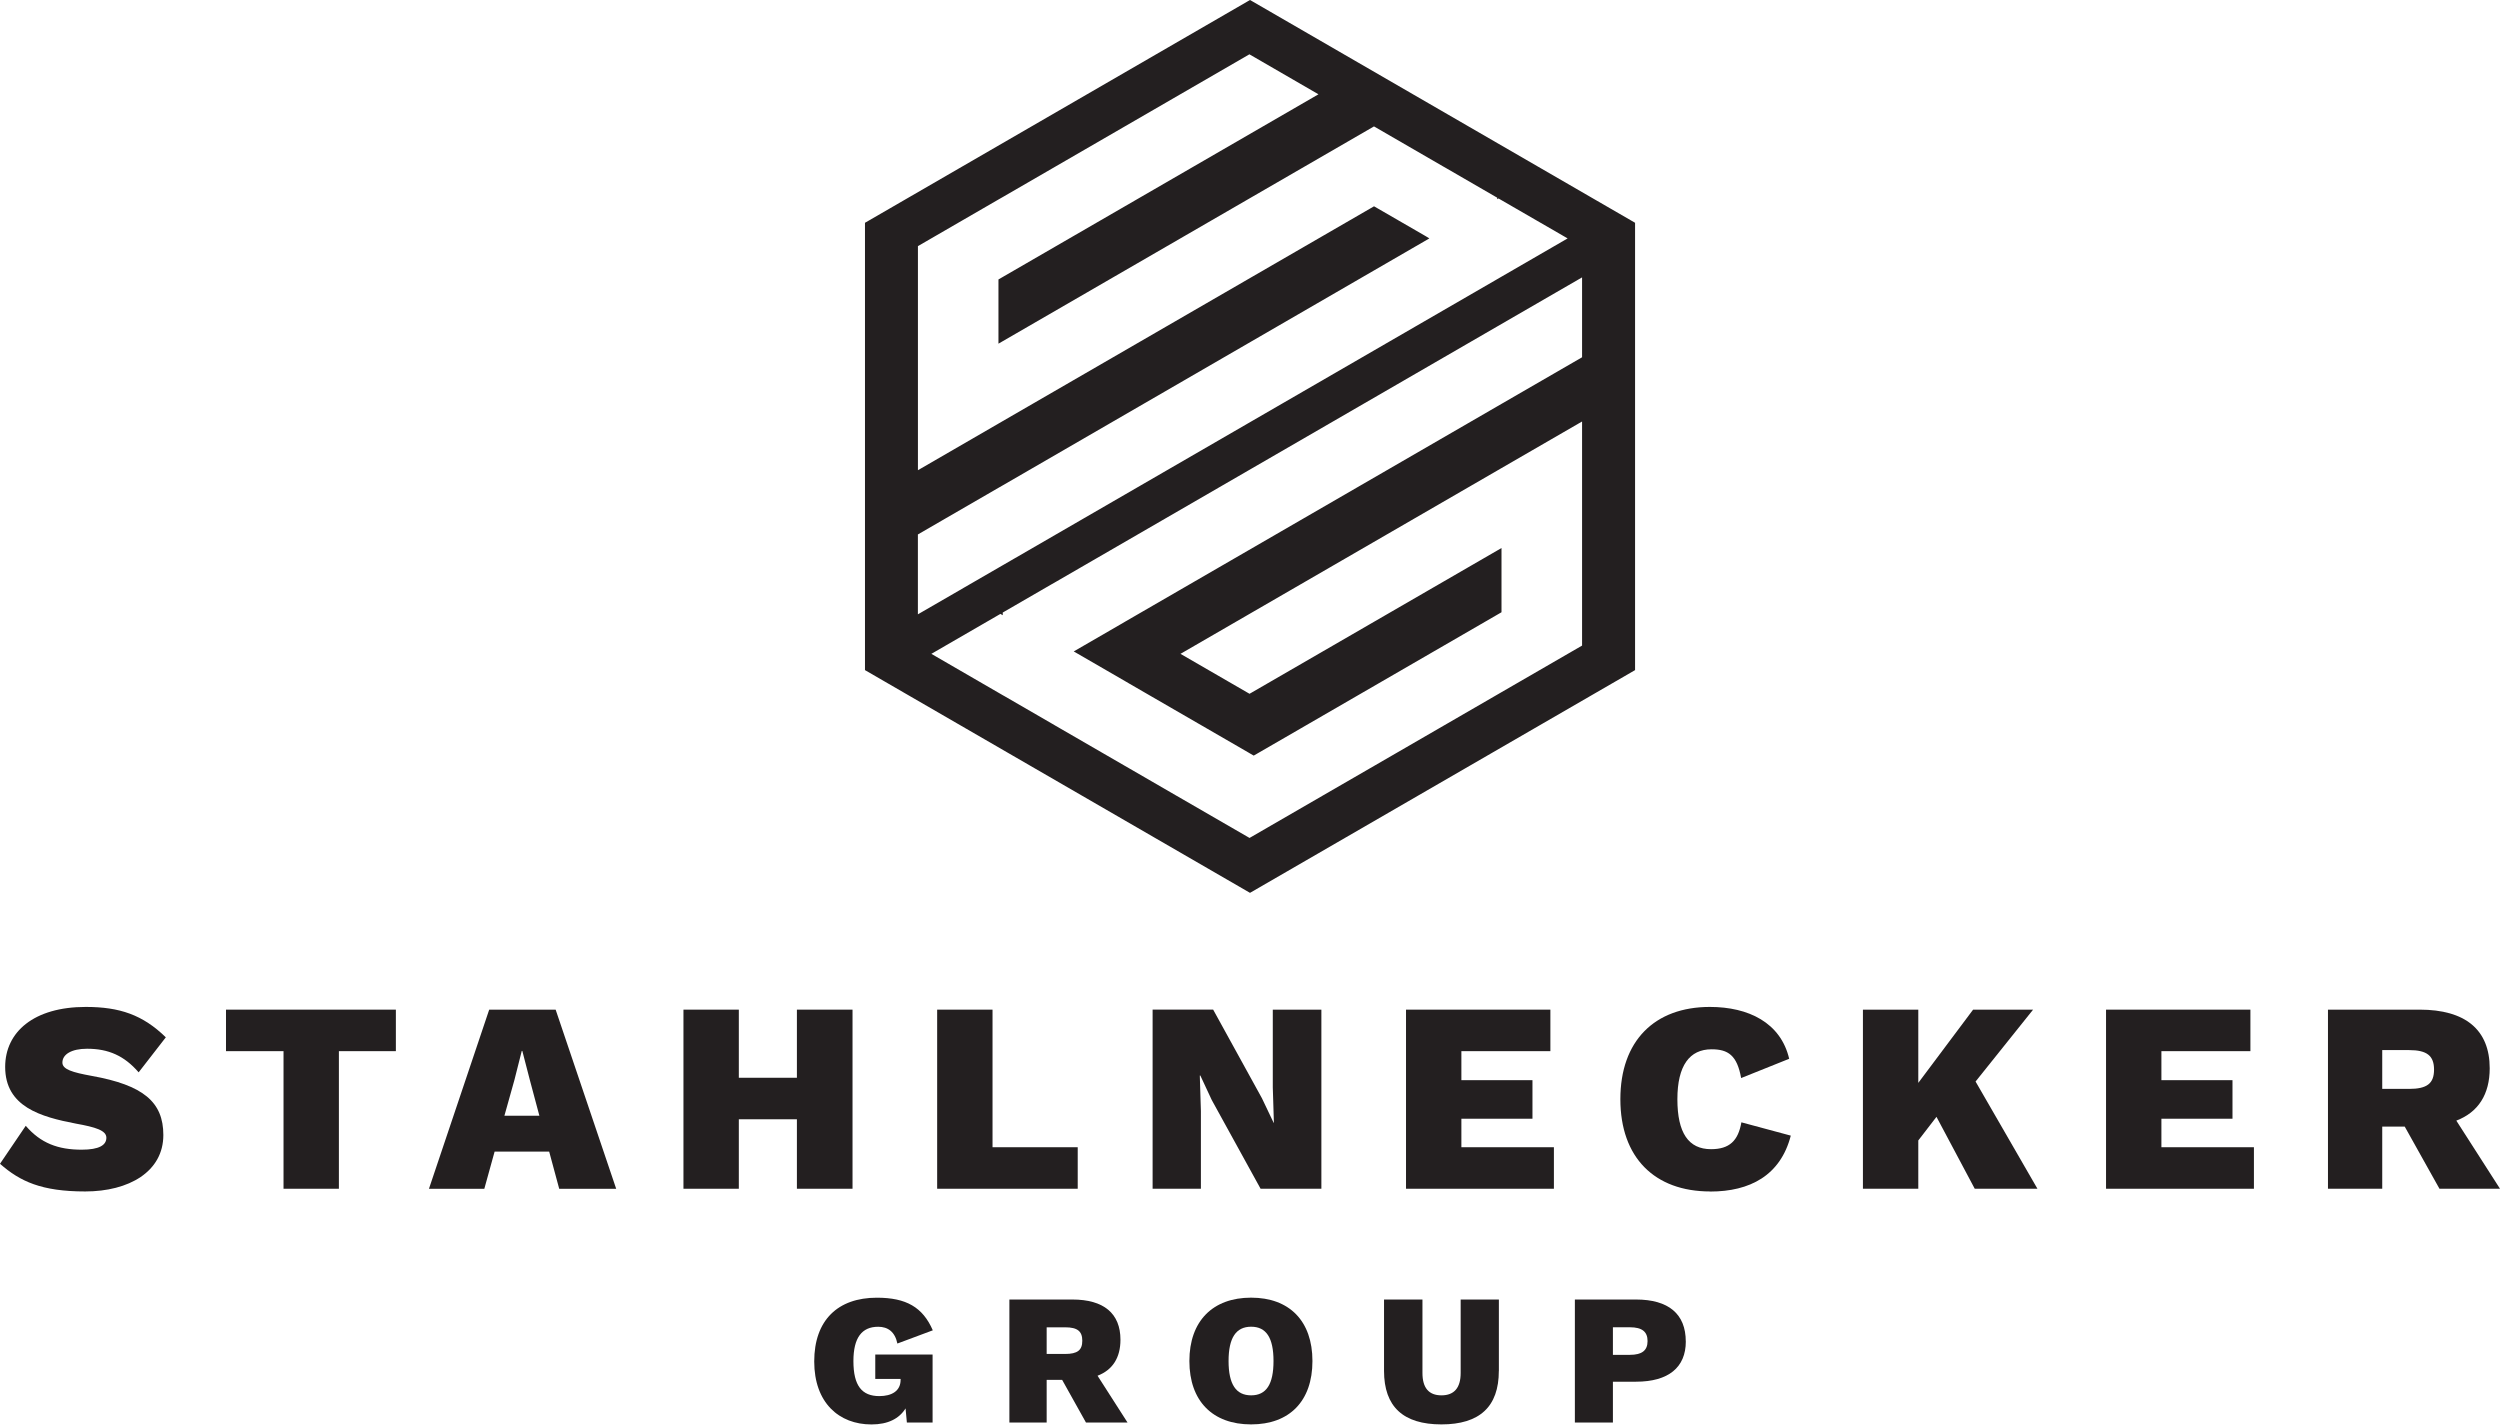
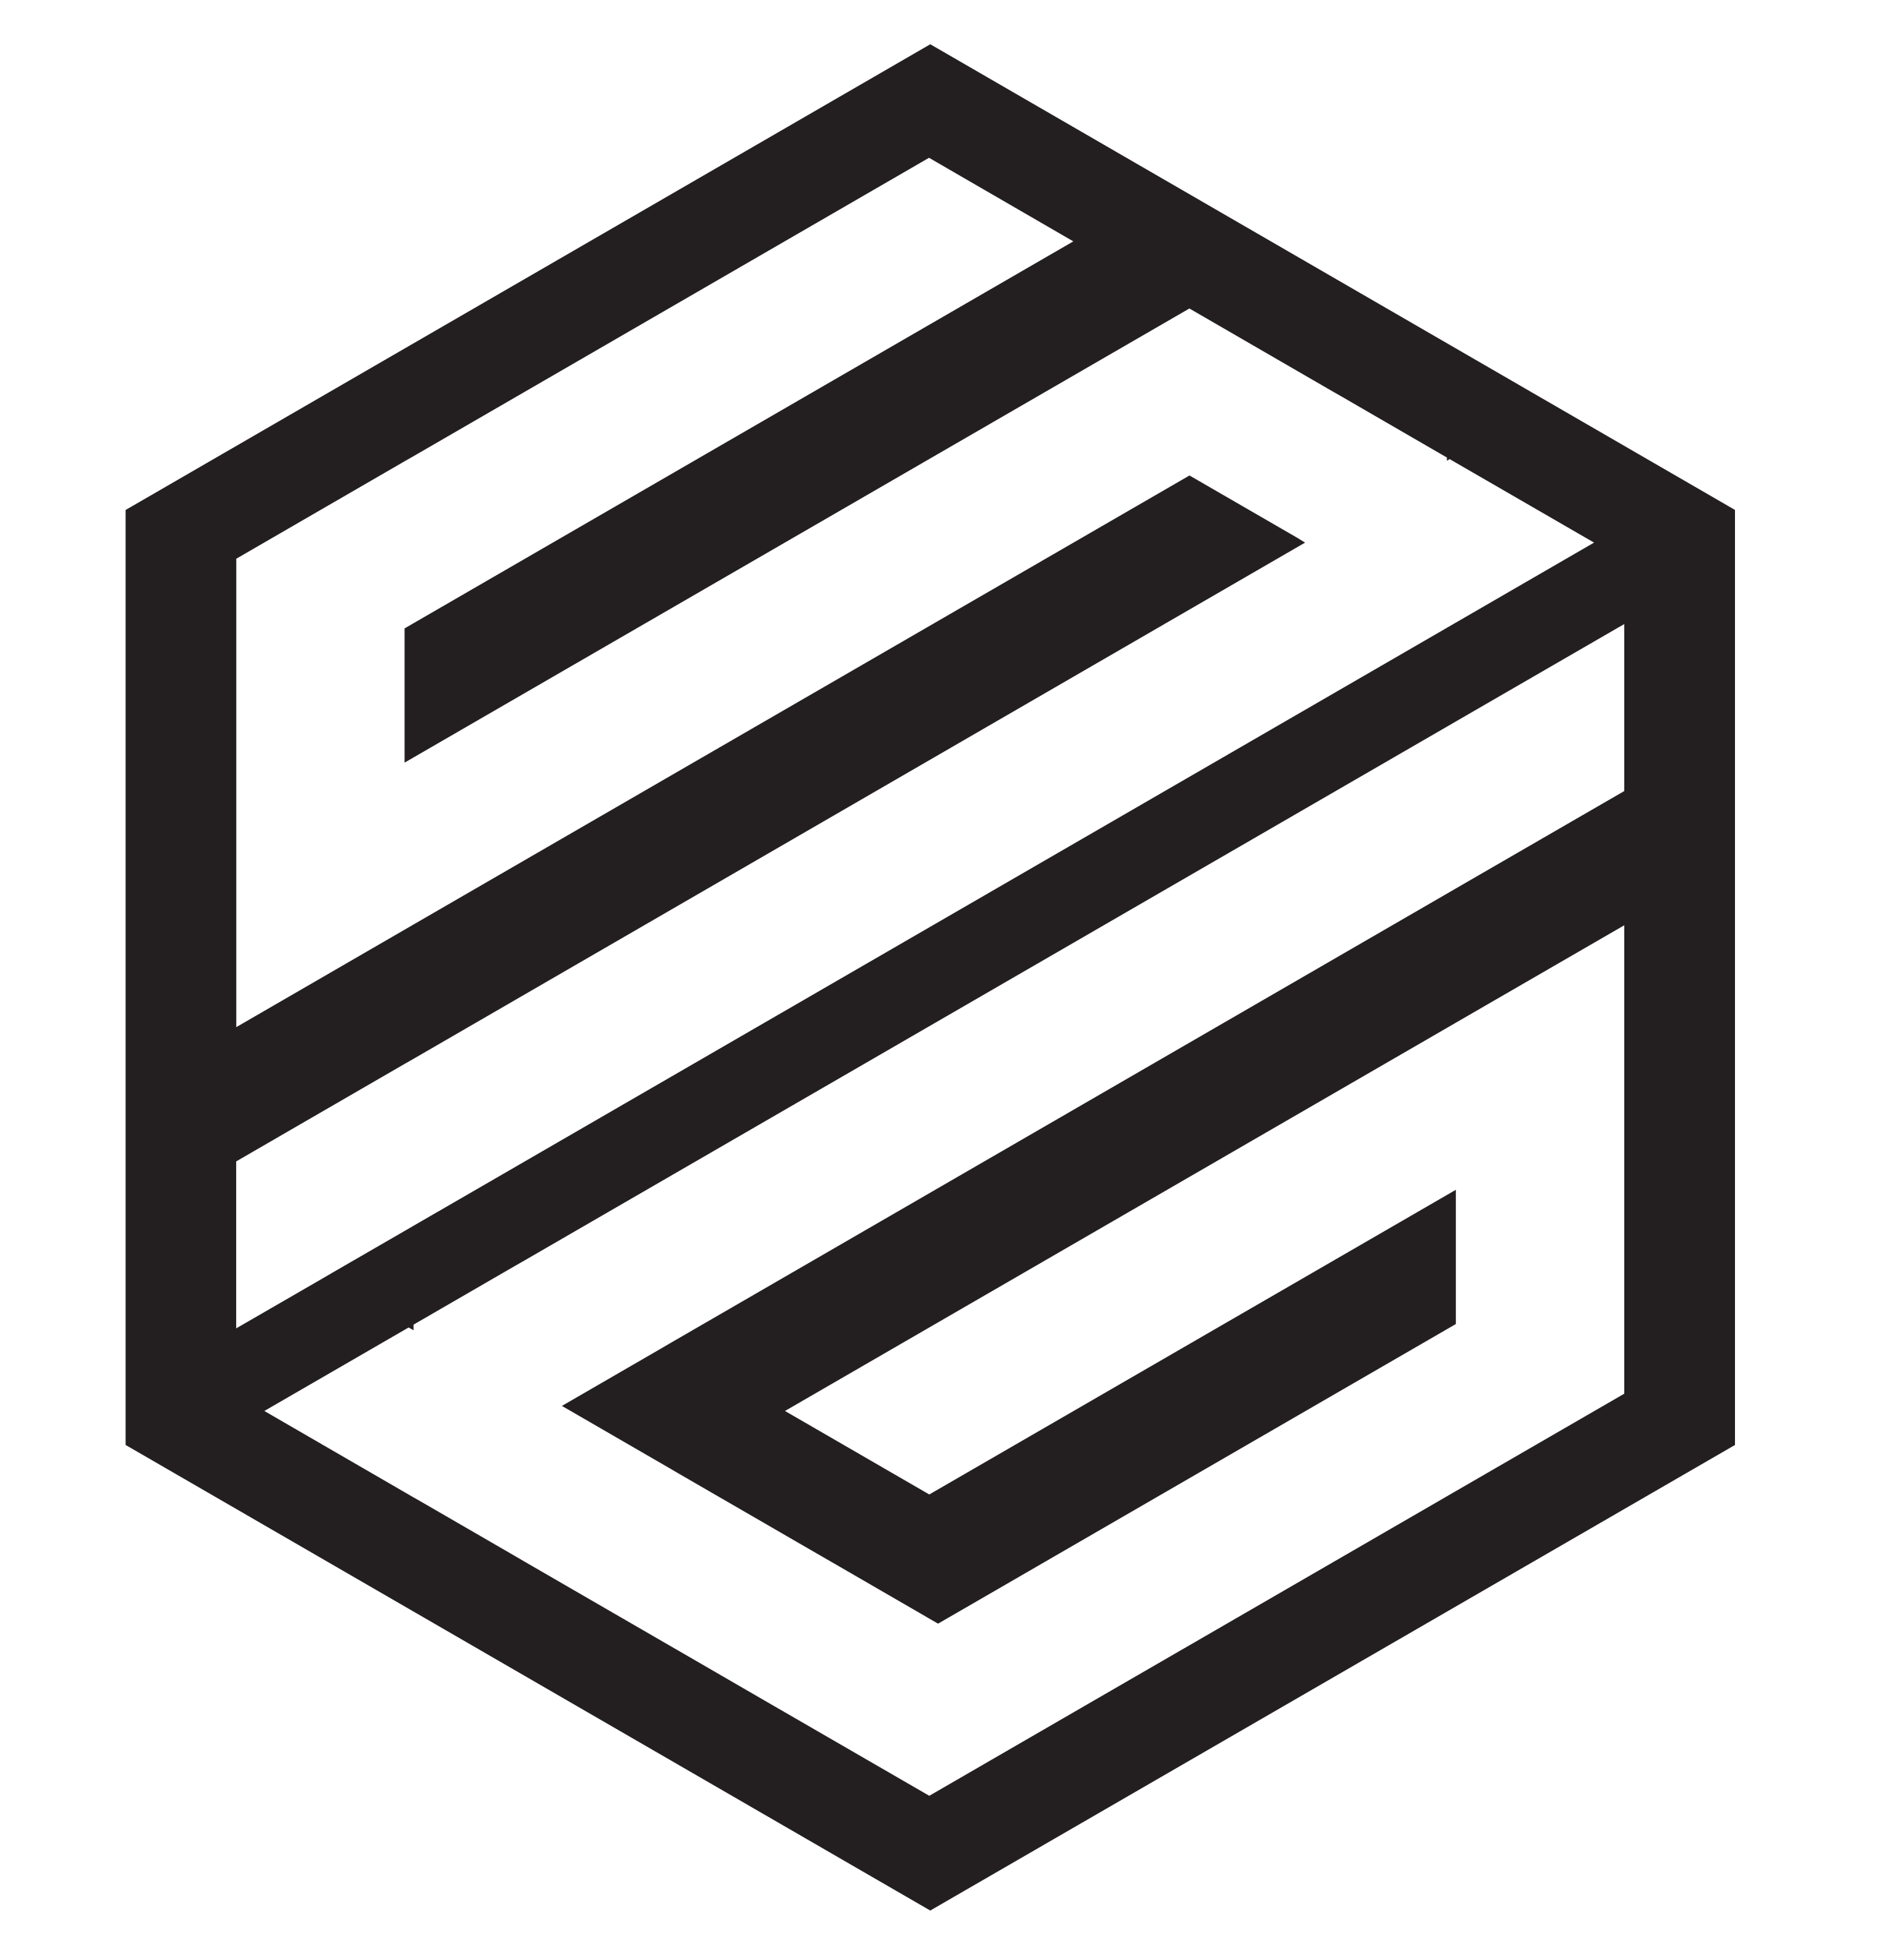
- <svg xmlns="http://www.w3.org/2000/svg" id="Layer_1" data-name="Layer 1" viewBox="0 0 590.16 336.25">
+ <svg xmlns="http://www.w3.org/2000/svg" id="Layer_1" data-name="Layer 1" viewBox="190 -5 215 220">
  <defs>
    <style>
      .cls-1 {
        fill: #231f20;
      }
    </style>
  </defs>
  <path class="cls-1" d="M295.83.43l-.75-.43-90.14,52.16-.75.43v105.6l90.89,52.58,90.9-52.58V52.59L295.83.43ZM373.47,84.34l-19.02,11-1,.58-87.88,50.85-.99.58-11.11,6.43.99.57,11.11,6.43.99.58,16.3,9.43.99.57,10.92,6.32.2.12.99.57,11.12-6.43,1-.58,45.37-26.25,1-.58v-15.16l-1,.58-58.48,33.83-16.3-9.43,74.78-43.27,1-.58,19.02-11v52.9l-19.02,11-1,.58-29.07,16.82-.99.57-11.12,6.43-1,.58-16.3,9.43-16.31-9.43-.99-.57-11.12-6.44-.99-.57-16.3-9.43-.99-.58-11.11-6.43-.45-.25-.55-.32-.45-.26-15.85-9.18,15.85-9.17.45-.26.55.31v-.63l.45-.26,11.11-6.43,1-.57,104.18-60.28,1-.58,19.02-11v18.86ZM216.69,126.16l5.63-3.26,1-.58,12.39-7.17,1-.57,100.71-58.3-.7-.43-.25-.15-11.12-6.43-.99-.57-87.65,50.71-1,.58-19.02,11.01v-52.9l19.02-11.01,1-.57,58.23-33.7h0l16.3,9.44-74.54,43.13-1,.58v15.16l1-.58,87.65-50.71,16.29,9.43,1,.57,11.12,6.44.68.39v.36l.31-.18.69.4,15.62,9.03-15.62,9.04-1,.58-113.83,65.86-.25.14-.74.43-1.92,1.11-1,.58-8.2,4.74-.99.58-9.83,5.68v-18.86Z" />
  <g>
    <g>
      <path class="cls-1" d="M39.14,244.88l-6.41,8.26c-3.39-3.91-7.11-5.57-12.17-5.57-3.71,0-5.83,1.34-5.83,3.27,0,1.6,2.37,2.31,6.92,3.14,12.17,2.18,16.91,6.15,16.91,13.96,0,8.65-8.13,13.32-18.45,13.32s-15.37-2.37-20.11-6.53l6.08-8.97c3.52,4.1,7.62,5.64,13.2,5.64,4.16,0,5.83-1.09,5.83-2.82s-2.56-2.5-7.17-3.33c-8.33-1.6-16.72-3.97-16.72-13.39,0-8.26,6.79-14.16,19.02-14.16,8.01,0,13.45,1.86,18.9,7.17Z" />
      <path class="cls-1" d="M93.45,248.14h-13.45v32.48h-13.07v-32.48h-13.58v-9.8h40.1v9.8Z" />
      <path class="cls-1" d="M129.64,271.85h-12.88l-2.43,8.78h-13.07l14.22-42.28h15.69l14.29,42.28h-13.45l-2.37-8.78ZM127.33,263.39l-2.24-8.39-1.79-6.92h-.13l-1.73,6.85-2.37,8.46h8.26Z" />
      <path class="cls-1" d="M201.25,238.34v42.28h-13.13v-16.4h-13.71v16.4h-13.07v-42.28h13.07v16.08h13.71v-16.08h13.13Z" />
      <path class="cls-1" d="M254.41,270.82v9.8h-33.18v-42.28h13.07v32.48h20.11Z" />
      <path class="cls-1" d="M311.93,280.62h-14.35l-11.53-20.95-2.69-5.77h-.13l.26,8.39v18.32h-11.4v-42.28h14.29l11.53,20.95,2.75,5.77h.06l-.26-8.39v-18.32h11.47v42.28Z" />
      <path class="cls-1" d="M366.82,270.82v9.8h-34.91v-42.28h34.08v9.8h-21.01v6.85h16.78v9.1h-16.78v6.73h21.84Z" />
      <path class="cls-1" d="M403.71,281.26c-13.13,0-21.2-8.01-21.2-21.78s8.07-21.78,21.14-21.78c9.1,0,16.72,3.72,18.71,12.24l-11.34,4.55c-.96-5.38-3.08-6.79-6.98-6.79-5.19,0-8.07,3.84-8.07,11.79s2.63,11.79,7.94,11.79c4.36,0,6.41-1.99,7.17-6.34l11.66,3.14c-2.43,9.42-9.67,13.2-19.02,13.2Z" />
      <path class="cls-1" d="M457.13,263.65l-4.29,5.57v11.4h-13.07v-42.28h13.07v17.29l12.94-17.29h14.16l-13.58,16.97,14.6,25.3h-14.8l-9.03-16.97Z" />
      <path class="cls-1" d="M532.07,270.82v9.8h-34.91v-42.28h34.08v9.8h-21.01v6.85h16.78v9.1h-16.78v6.73h21.84Z" />
      <path class="cls-1" d="M567.68,265.95h-5.32v14.67h-12.81v-42.28h21.65c10.76,0,16.53,4.74,16.53,13.84,0,6.15-2.69,10.38-7.88,12.36l10.31,16.08h-14.29l-8.2-14.67ZM562.36,257.05h6.34c4.23,0,5.89-1.28,5.89-4.55s-1.67-4.61-5.89-4.61h-6.34v9.16Z" />
    </g>
    <g>
      <path class="cls-1" d="M206.6,319.75h13.55v16.06h-6.07l-.31-3.34c-1.5,2.42-4.14,3.79-8.05,3.79-7.66,0-13.51-5.11-13.51-14.87s5.59-15.05,14.79-15.05c6.91,0,10.83,2.24,13.2,7.7l-8.36,3.12c-.57-2.77-2.24-3.96-4.53-3.96-3.87,0-5.85,2.6-5.85,8.1,0,5.85,2.02,8.27,6.12,8.27,2.95,0,5.02-1.23,5.02-3.83v-.22h-5.98v-5.76Z" />
      <path class="cls-1" d="M250.73,325.73h-3.65v10.08h-8.8v-29.04h14.87c7.39,0,11.35,3.26,11.35,9.5,0,4.22-1.85,7.13-5.41,8.49l7.08,11.05h-9.81l-5.63-10.08ZM247.08,319.62h4.36c2.9,0,4.05-.88,4.05-3.12s-1.14-3.17-4.05-3.17h-4.36v6.29Z" />
      <path class="cls-1" d="M309.82,321.29c0,9.46-5.41,14.96-14.48,14.96s-14.57-5.5-14.57-14.96,5.54-14.96,14.57-14.96,14.48,5.5,14.48,14.96ZM290.02,321.29c0,5.5,1.76,8.1,5.33,8.1s5.28-2.6,5.28-8.1-1.72-8.1-5.28-8.1-5.33,2.6-5.33,8.1Z" />
      <path class="cls-1" d="M353.82,323.62c0,8.45-4.53,12.63-13.55,12.63s-13.55-4.18-13.55-12.63v-16.85h9.07v17.34c0,3.52,1.5,5.28,4.49,5.28s4.53-1.76,4.53-5.28v-17.34h9.02v16.85Z" />
      <path class="cls-1" d="M397.96,316.67c0,6.12-4.09,9.5-11.75,9.5h-5.46v9.64h-8.98v-29.04h14.43c7.66,0,11.75,3.39,11.75,9.9ZM388.93,316.58c0-2.2-1.28-3.26-4.18-3.26h-4v6.51h4c2.9,0,4.18-1.06,4.18-3.26Z" />
    </g>
  </g>
</svg>
